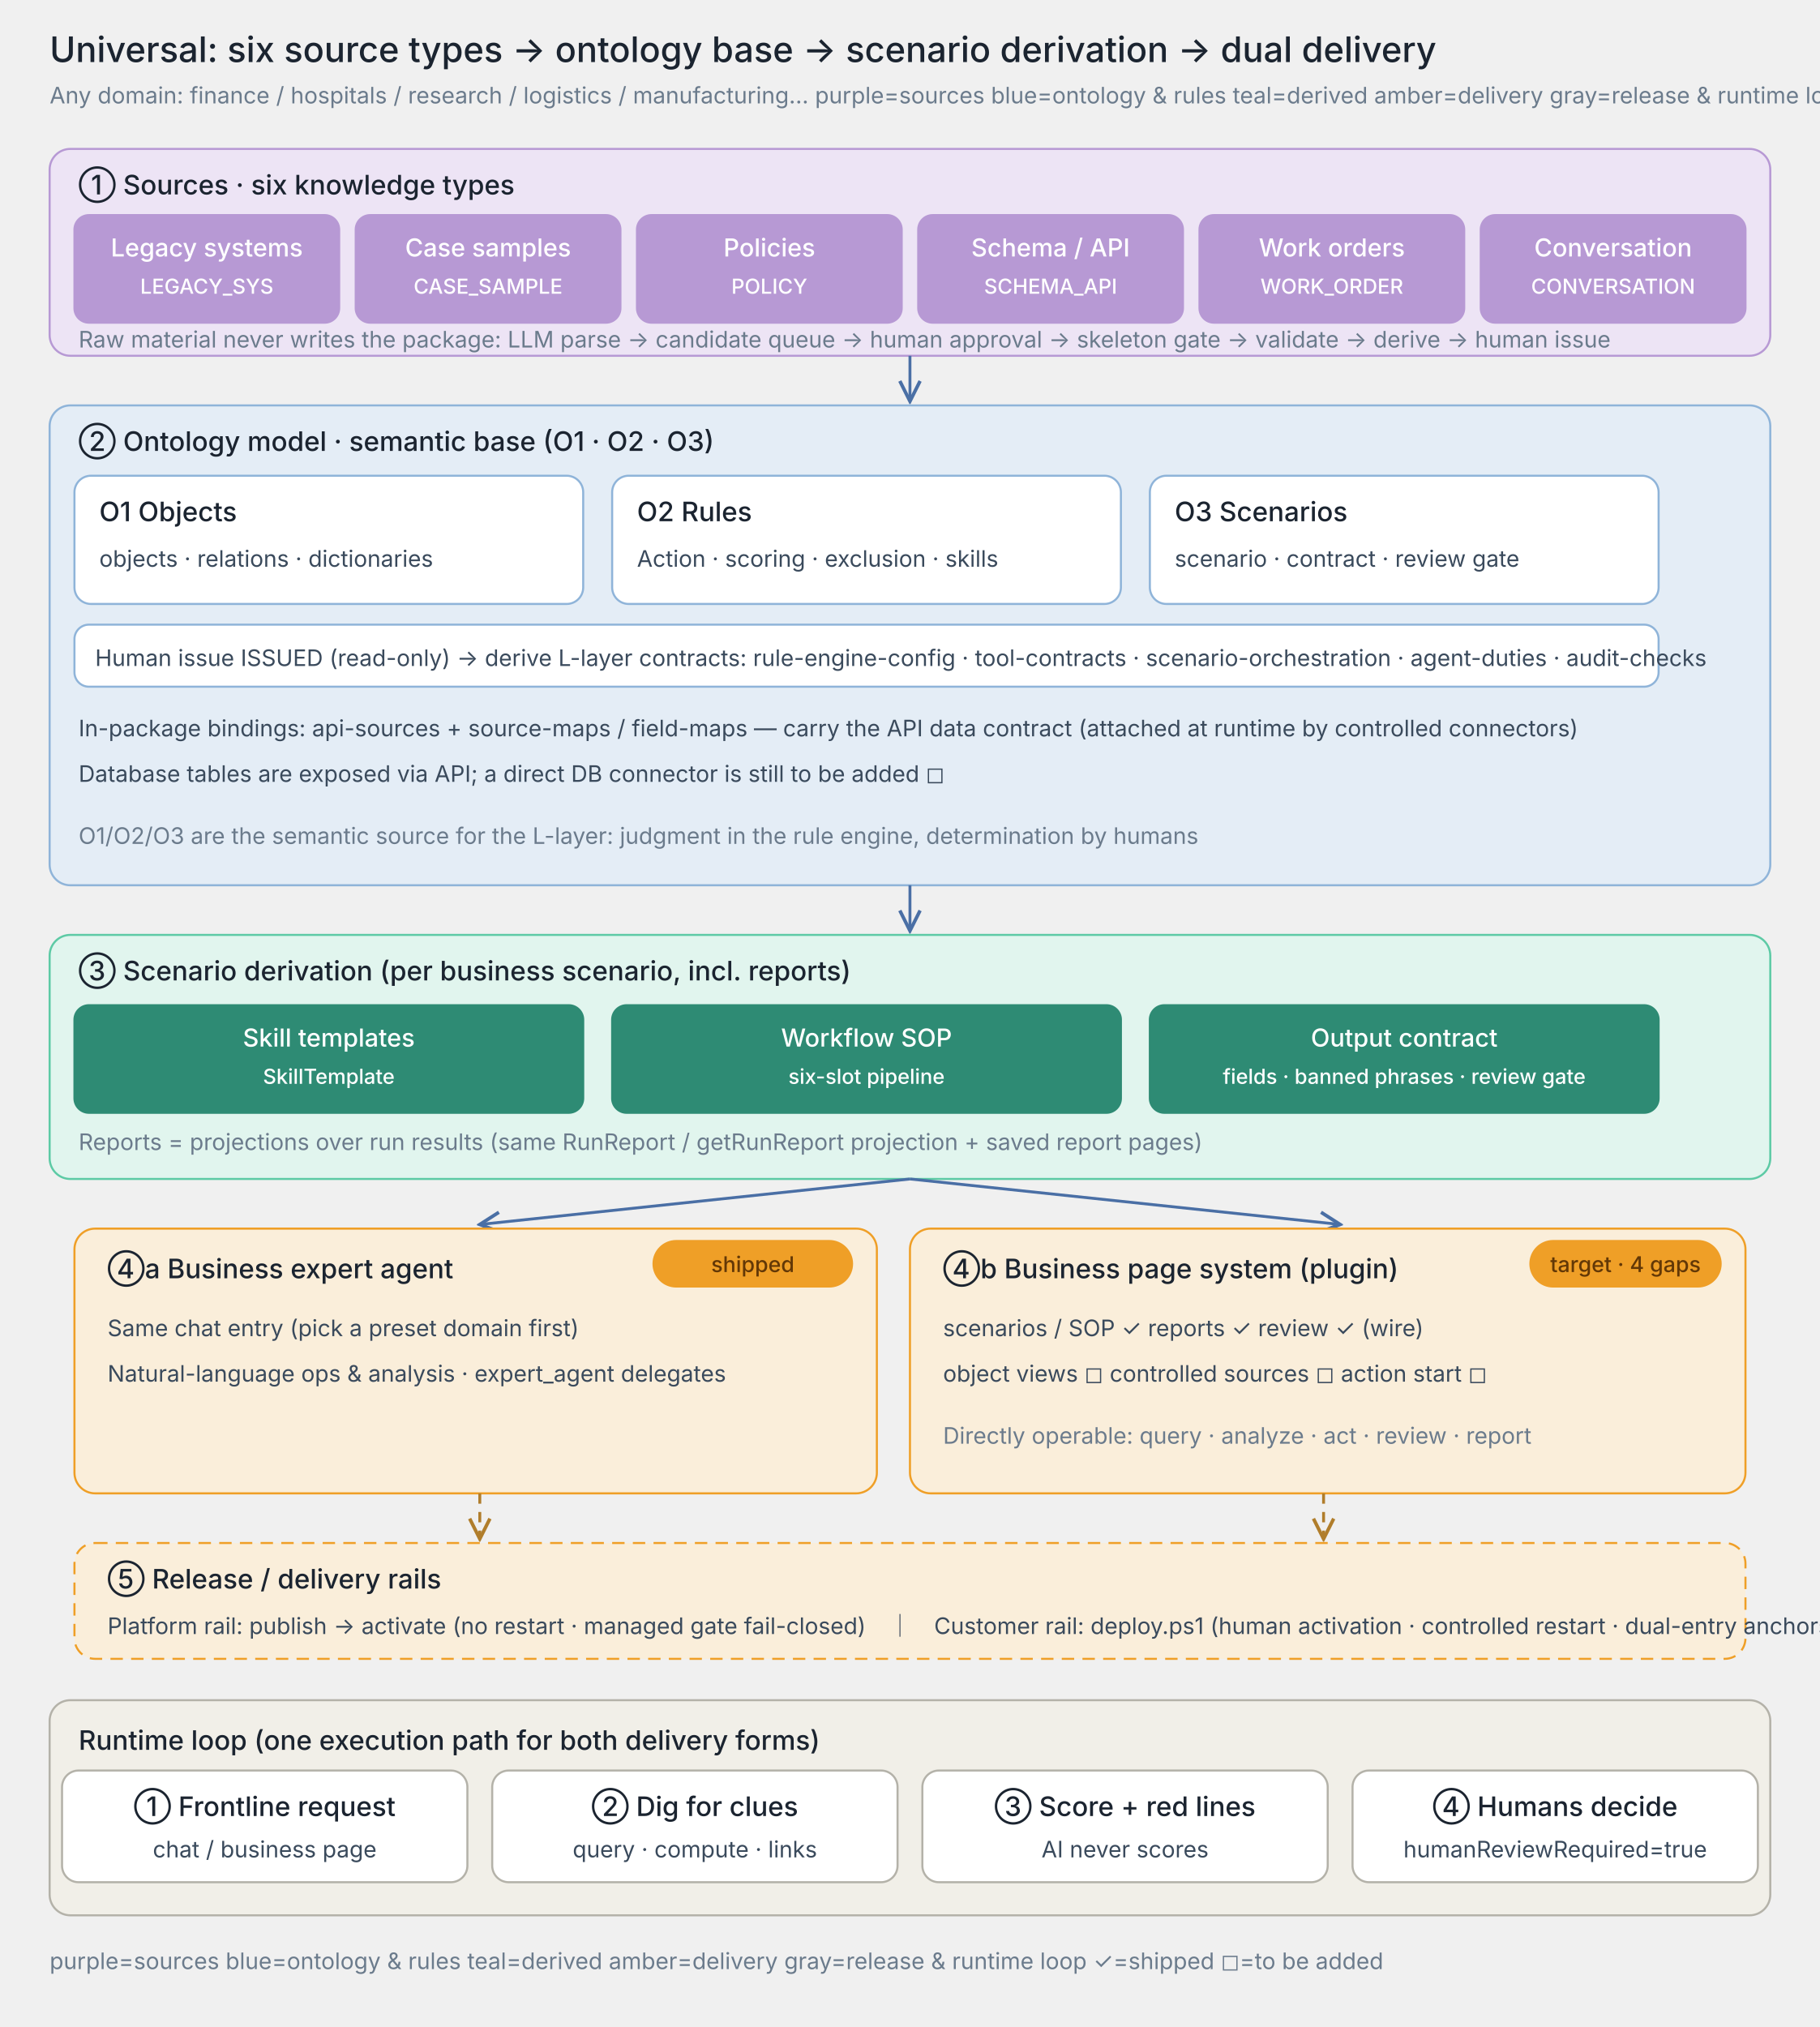
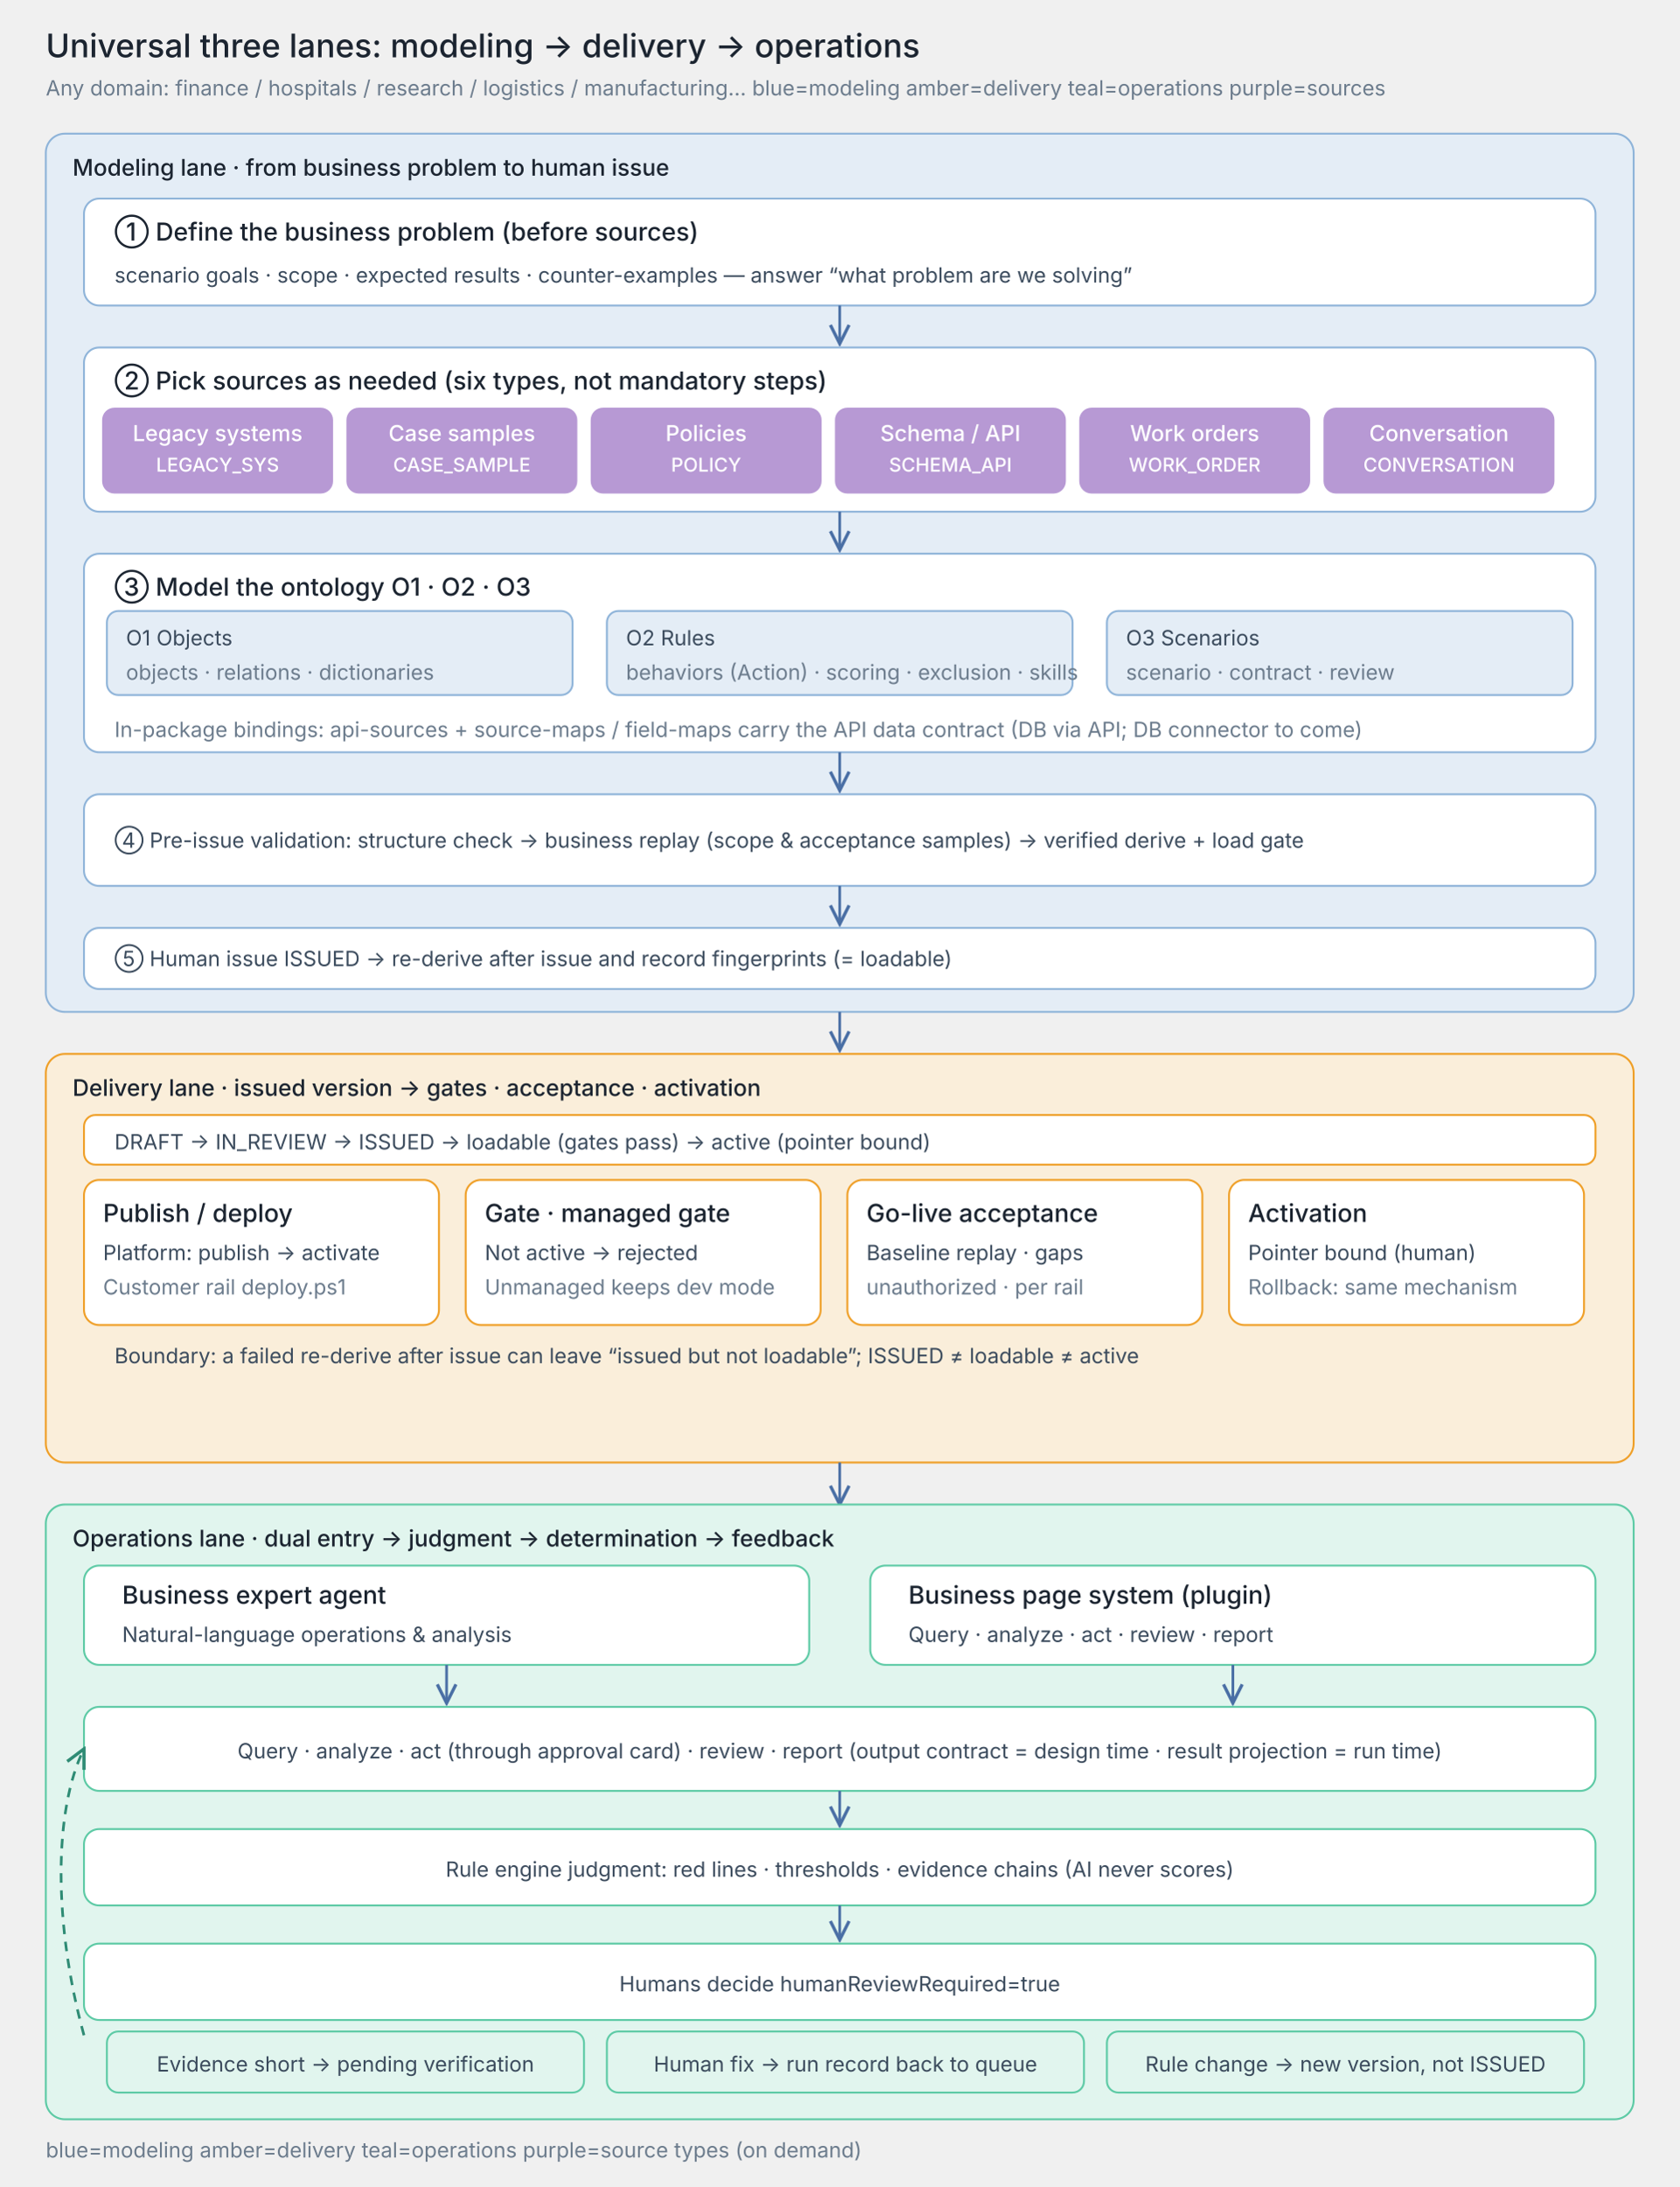
- <svg xmlns="http://www.w3.org/2000/svg" viewBox="0 0 880 980" font-family="-apple-system,'PingFang SC','Microsoft YaHei',sans-serif">
+ <svg xmlns="http://www.w3.org/2000/svg" viewBox="0 0 880 1145" font-family="-apple-system,'PingFang SC','Microsoft YaHei',sans-serif">
  <defs>
    <marker id="a1" markerWidth="9" markerHeight="9" refX="8" refY="4.5" orient="auto">
      <path d="M1,1 L8,4.5 L1,8" fill="none" stroke="#4A6FA5" stroke-width="1.2" />
    </marker>
    <marker id="a2" markerWidth="9" markerHeight="9" refX="8" refY="4.5" orient="auto">
      <path d="M1,1 L8,4.5 L1,8" fill="none" stroke="#B07D2B" stroke-width="1.2" />
    </marker>
    <marker id="a3" markerWidth="9" markerHeight="9" refX="8" refY="4.5" orient="auto">
-       <path d="M1,1 L8,4.5 L1,8" fill="none" stroke="#8A8A82" stroke-width="1.2" />
+       <path d="M1,1 L8,4.5 L1,8" fill="none" stroke="#2E8B74" stroke-width="1.2" />
    </marker>
  </defs>
  <style>
    text { font-family: -apple-system,'PingFang SC','Microsoft YaHei',sans-serif; }
    .hd { font-size: 17px; font-weight: 500; fill: #1B2430; }
    .tt { font-size: 13px; font-weight: 500; fill: #1B2430; }
    .bd { font-size: 11px; font-weight: 400; fill: #3A4A5C; }
    .sm { font-size: 11px; font-weight: 400; fill: #6B7B8C; }
-     .kw { font-size: 12px; font-weight: 500; fill: #FFFFFF; }
+     .kw { font-size: 11.5px; font-weight: 500; fill: #FFFFFF; }
    .chip { font-size: 10px; font-weight: 500; fill: #FFFFFF; }
-     .tag { font-size: 10.5px; font-weight: 500; fill: #633806; }
+     .lane { font-size: 12px; font-weight: 500; fill: #1B2430; }
  </style>
-   <text x="24" y="30" class="hd" text-anchor="start">Universal: six source types → ontology base → scenario derivation → dual delivery</text>
-   <text x="24" y="50" class="sm" text-anchor="start">Any domain: finance / hospitals / research / logistics / manufacturing…   purple=sources  blue=ontology &amp; rules  teal=derived  amber=delivery  gray=release &amp; runtime loop</text>
-   <rect x="24" y="72" width="832" height="100" rx="10" fill="#EDE4F5" stroke="#B799D4" stroke-width="1" />
-   <text x="38" y="94" class="tt" text-anchor="start">① Sources · six knowledge types</text>
-   <rect x="36" y="104" width="128" height="52" rx="7" fill="#B799D4" stroke="#B799D4" stroke-width="1" />
-   <text x="100.0" y="124" class="kw" text-anchor="middle">Legacy systems</text>
-   <text x="100.0" y="142" class="chip" text-anchor="middle">LEGACY_SYS</text>
-   <rect x="172" y="104" width="128" height="52" rx="7" fill="#B799D4" stroke="#B799D4" stroke-width="1" />
-   <text x="236.0" y="124" class="kw" text-anchor="middle">Case samples</text>
-   <text x="236.0" y="142" class="chip" text-anchor="middle">CASE_SAMPLE</text>
-   <rect x="308" y="104" width="128" height="52" rx="7" fill="#B799D4" stroke="#B799D4" stroke-width="1" />
-   <text x="372.0" y="124" class="kw" text-anchor="middle">Policies</text>
-   <text x="372.0" y="142" class="chip" text-anchor="middle">POLICY</text>
-   <rect x="444" y="104" width="128" height="52" rx="7" fill="#B799D4" stroke="#B799D4" stroke-width="1" />
-   <text x="508.0" y="124" class="kw" text-anchor="middle">Schema / API</text>
-   <text x="508.0" y="142" class="chip" text-anchor="middle">SCHEMA_API</text>
-   <rect x="580" y="104" width="128" height="52" rx="7" fill="#B799D4" stroke="#B799D4" stroke-width="1" />
-   <text x="644.0" y="124" class="kw" text-anchor="middle">Work orders</text>
-   <text x="644.0" y="142" class="chip" text-anchor="middle">WORK_ORDER</text>
-   <rect x="716" y="104" width="128" height="52" rx="7" fill="#B799D4" stroke="#B799D4" stroke-width="1" />
-   <text x="780.0" y="124" class="kw" text-anchor="middle">Conversation</text>
-   <text x="780.0" y="142" class="chip" text-anchor="middle">CONVERSATION</text>
-   <text x="38" y="168" class="sm" text-anchor="start">Raw material never writes the package: LLM parse → candidate queue → human approval → skeleton gate → validate → derive → human issue</text>
-   <line x1="440" y1="172" x2="440" y2="194" stroke="#4A6FA5" stroke-width="1.4" marker-end="url(#a1)" />
-   <rect x="24" y="196" width="832" height="232" rx="10" fill="#E4EDF6" stroke="#8FB4D9" stroke-width="1" />
-   <text x="38" y="218" class="tt" text-anchor="start">② Ontology model · semantic base (O1 · O2 · O3)</text>
-   <rect x="36" y="230" width="246" height="62" rx="8" fill="#FFFFFF" stroke="#8FB4D9" stroke-width="1" />
-   <text x="48" y="252" class="tt" text-anchor="start">O1 Objects</text>
-   <text x="48" y="274" class="bd" text-anchor="start">objects · relations · dictionaries</text>
-   <rect x="296" y="230" width="246" height="62" rx="8" fill="#FFFFFF" stroke="#8FB4D9" stroke-width="1" />
-   <text x="308" y="252" class="tt" text-anchor="start">O2 Rules</text>
-   <text x="308" y="274" class="bd" text-anchor="start">Action · scoring · exclusion · skills</text>
-   <rect x="556" y="230" width="246" height="62" rx="8" fill="#FFFFFF" stroke="#8FB4D9" stroke-width="1" />
-   <text x="568" y="252" class="tt" text-anchor="start">O3 Scenarios</text>
-   <text x="568" y="274" class="bd" text-anchor="start">scenario · contract · review gate</text>
-   <rect x="36" y="302" width="766" height="30" rx="7" fill="#FFFFFF" stroke="#8FB4D9" stroke-width="1" />
-   <text x="46" y="322" class="bd" text-anchor="start">Human issue ISSUED (read-only) → derive L-layer contracts: rule-engine-config · tool-contracts · scenario-orchestration · agent-duties · audit-checks</text>
-   <text x="38" y="356" class="bd" text-anchor="start">In-package bindings: api-sources + source-maps / field-maps — carry the API data contract (attached at runtime by controlled connectors)</text>
-   <text x="38" y="378" class="bd" text-anchor="start">Database tables are exposed via API; a direct DB connector is still to be added ◻</text>
-   <text x="38" y="408" class="sm" text-anchor="start">O1/O2/O3 are the semantic source for the L-layer: judgment in the rule engine, determination by humans</text>
-   <line x1="440" y1="428" x2="440" y2="450" stroke="#4A6FA5" stroke-width="1.4" marker-end="url(#a1)" />
-   <rect x="24" y="452" width="832" height="118" rx="10" fill="#E1F5EE" stroke="#5DCAA5" stroke-width="1" />
-   <text x="38" y="474" class="tt" text-anchor="start">③ Scenario derivation (per business scenario, incl. reports)</text>
-   <rect x="36" y="486" width="246" height="52" rx="7" fill="#2E8B74" stroke="#2E8B74" stroke-width="1" />
-   <text x="159.0" y="506" class="kw" text-anchor="middle">Skill templates</text>
-   <text x="159.0" y="524" class="chip" text-anchor="middle">SkillTemplate</text>
-   <rect x="296" y="486" width="246" height="52" rx="7" fill="#2E8B74" stroke="#2E8B74" stroke-width="1" />
-   <text x="419.0" y="506" class="kw" text-anchor="middle">Workflow SOP</text>
-   <text x="419.0" y="524" class="chip" text-anchor="middle">six-slot pipeline</text>
-   <rect x="556" y="486" width="246" height="52" rx="7" fill="#2E8B74" stroke="#2E8B74" stroke-width="1" />
-   <text x="679.0" y="506" class="kw" text-anchor="middle">Output contract</text>
-   <text x="679.0" y="524" class="chip" text-anchor="middle">fields · banned phrases · review gate</text>
-   <text x="38" y="556" class="sm" text-anchor="start">Reports = projections over run results (same RunReport / getRunReport projection + saved report pages)</text>
-   <line x1="440" y1="570" x2="232" y2="592" stroke="#4A6FA5" stroke-width="1.4" marker-end="url(#a1)" />
-   <line x1="440" y1="570" x2="648" y2="592" stroke="#4A6FA5" stroke-width="1.4" marker-end="url(#a1)" />
-   <rect x="36" y="594" width="388" height="128" rx="10" fill="#FAEEDA" stroke="#EF9F27" stroke-width="1" />
-   <text x="52" y="618" class="tt" text-anchor="start">④a Business expert agent</text>
-   <rect x="316" y="600" width="96" height="22" rx="11" fill="#EF9F27" stroke="#EF9F27" stroke-width="1" />
-   <text x="364" y="615" class="tag" text-anchor="middle">shipped</text>
-   <text x="52" y="646" class="bd" text-anchor="start">Same chat entry (pick a preset domain first)</text>
-   <text x="52" y="668" class="bd" text-anchor="start">Natural-language ops &amp; analysis · expert_agent delegates</text>
-   <rect x="440" y="594" width="404" height="128" rx="10" fill="#FAEEDA" stroke="#EF9F27" stroke-width="1" />
-   <text x="456" y="618" class="tt" text-anchor="start">④b Business page system (plugin)</text>
-   <rect x="740" y="600" width="92" height="22" rx="11" fill="#EF9F27" stroke="#EF9F27" stroke-width="1" />
-   <text x="786" y="615" class="tag" text-anchor="middle">target · 4 gaps</text>
-   <text x="456" y="646" class="bd" text-anchor="start">scenarios / SOP ✓   reports ✓   review ✓ (wire)</text>
-   <text x="456" y="668" class="bd" text-anchor="start">object views ◻   controlled sources ◻   action start ◻</text>
-   <text x="456" y="698" class="sm" text-anchor="start">Directly operable: query · analyze · act · review · report</text>
-   <line x1="232" y1="722" x2="232" y2="744" stroke="#B07D2B" stroke-width="1.4" stroke-dasharray="5 4" marker-end="url(#a2)" />
-   <line x1="640" y1="722" x2="640" y2="744" stroke="#B07D2B" stroke-width="1.4" stroke-dasharray="5 4" marker-end="url(#a2)" />
-   <rect x="36" y="746" width="808" height="56" rx="10" fill="#FAEEDA" stroke="#EF9F27" stroke-width="1" stroke-dasharray="6 4" />
-   <text x="52" y="768" class="tt" text-anchor="start">⑤ Release / delivery rails</text>
-   <text x="52" y="790" class="bd" text-anchor="start">Platform rail: publish → activate (no restart · managed gate fail-closed)　｜　Customer rail: deploy.ps1 (human activation · controlled restart · dual-entry anchors)</text>
-   <rect x="24" y="822" width="832" height="104" rx="10" fill="#F1EFE8" stroke="#B4B2A9" stroke-width="1" />
-   <text x="38" y="846" class="tt" text-anchor="start">Runtime loop (one execution path for both delivery forms)</text>
-   <rect x="30" y="856" width="196" height="54" rx="8" fill="#FFFFFF" stroke="#B4B2A9" stroke-width="1" />
-   <text x="128" y="878" class="tt" text-anchor="middle">① Frontline request</text>
-   <text x="128" y="898" class="bd" text-anchor="middle">chat / business page</text>
-   <rect x="238" y="856" width="196" height="54" rx="8" fill="#FFFFFF" stroke="#B4B2A9" stroke-width="1" />
-   <text x="336" y="878" class="tt" text-anchor="middle">② Dig for clues</text>
-   <text x="336" y="898" class="bd" text-anchor="middle">query · compute · links</text>
-   <rect x="446" y="856" width="196" height="54" rx="8" fill="#FFFFFF" stroke="#B4B2A9" stroke-width="1" />
-   <text x="544" y="878" class="tt" text-anchor="middle">③ Score + red lines</text>
-   <text x="544" y="898" class="bd" text-anchor="middle">AI never scores</text>
-   <rect x="654" y="856" width="196" height="54" rx="8" fill="#FFFFFF" stroke="#B4B2A9" stroke-width="1" />
-   <text x="752" y="878" class="tt" text-anchor="middle">④ Humans decide</text>
-   <text x="752" y="898" class="bd" text-anchor="middle">humanReviewRequired=true</text>
-   <text x="24" y="952" class="sm" text-anchor="start">purple=sources  blue=ontology &amp; rules  teal=derived  amber=delivery  gray=release &amp; runtime loop    ✓=shipped  ◻=to be added</text>
+   <text x="24" y="30" class="hd" text-anchor="start">Universal three lanes: modeling → delivery → operations</text>
+   <text x="24" y="50" class="sm" text-anchor="start">Any domain: finance / hospitals / research / logistics / manufacturing…   blue=modeling  amber=delivery  teal=operations  purple=sources</text>
+   <rect x="24" y="70" width="832" height="460" rx="10" fill="#E4EDF6" stroke="#8FB4D9" stroke-width="1" />
+   <text x="38" y="92" class="lane" text-anchor="start">Modeling lane · from business problem to human issue</text>
+   <rect x="44" y="104" width="792" height="56" rx="8" fill="#FFFFFF" stroke="#8FB4D9" stroke-width="1" />
+   <text x="60" y="126" class="tt" text-anchor="start">① Define the business problem (before sources)</text>
+   <text x="60" y="148" class="bd" text-anchor="start">scenario goals · scope · expected results · counter-examples — answer “what problem are we solving”</text>
+   <line x1="440" y1="160" x2="440" y2="180" stroke="#4A6FA5" stroke-width="1.4" marker-end="url(#a1)" />
+   <rect x="44" y="182" width="792" height="86" rx="8" fill="#FFFFFF" stroke="#8FB4D9" stroke-width="1" />
+   <text x="60" y="204" class="tt" text-anchor="start">② Pick sources as needed (six types, not mandatory steps)</text>
+   <rect x="54" y="214" width="120" height="44" rx="6" fill="#B799D4" stroke="#B799D4" stroke-width="1" />
+   <text x="114.0" y="231" class="kw" text-anchor="middle">Legacy systems</text>
+   <text x="114.0" y="247" class="chip" text-anchor="middle">LEGACY_SYS</text>
+   <rect x="182" y="214" width="120" height="44" rx="6" fill="#B799D4" stroke="#B799D4" stroke-width="1" />
+   <text x="242.0" y="231" class="kw" text-anchor="middle">Case samples</text>
+   <text x="242.0" y="247" class="chip" text-anchor="middle">CASE_SAMPLE</text>
+   <rect x="310" y="214" width="120" height="44" rx="6" fill="#B799D4" stroke="#B799D4" stroke-width="1" />
+   <text x="370.0" y="231" class="kw" text-anchor="middle">Policies</text>
+   <text x="370.0" y="247" class="chip" text-anchor="middle">POLICY</text>
+   <rect x="438" y="214" width="120" height="44" rx="6" fill="#B799D4" stroke="#B799D4" stroke-width="1" />
+   <text x="498.0" y="231" class="kw" text-anchor="middle">Schema / API</text>
+   <text x="498.0" y="247" class="chip" text-anchor="middle">SCHEMA_API</text>
+   <rect x="566" y="214" width="120" height="44" rx="6" fill="#B799D4" stroke="#B799D4" stroke-width="1" />
+   <text x="626.0" y="231" class="kw" text-anchor="middle">Work orders</text>
+   <text x="626.0" y="247" class="chip" text-anchor="middle">WORK_ORDER</text>
+   <rect x="694" y="214" width="120" height="44" rx="6" fill="#B799D4" stroke="#B799D4" stroke-width="1" />
+   <text x="754.0" y="231" class="kw" text-anchor="middle">Conversation</text>
+   <text x="754.0" y="247" class="chip" text-anchor="middle">CONVERSATION</text>
+   <line x1="440" y1="268" x2="440" y2="288" stroke="#4A6FA5" stroke-width="1.4" marker-end="url(#a1)" />
+   <rect x="44" y="290" width="792" height="104" rx="8" fill="#FFFFFF" stroke="#8FB4D9" stroke-width="1" />
+   <text x="60" y="312" class="tt" text-anchor="start">③ Model the ontology O1 · O2 · O3</text>
+   <rect x="56" y="320" width="244" height="44" rx="6" fill="#E4EDF6" stroke="#8FB4D9" stroke-width="1" />
+   <text x="66" y="338" class="bd" text-anchor="start">O1 Objects</text>
+   <text x="66" y="356" class="sm" text-anchor="start">objects · relations · dictionaries</text>
+   <rect x="318" y="320" width="244" height="44" rx="6" fill="#E4EDF6" stroke="#8FB4D9" stroke-width="1" />
+   <text x="328" y="338" class="bd" text-anchor="start">O2 Rules</text>
+   <text x="328" y="356" class="sm" text-anchor="start">behaviors (Action) · scoring · exclusion · skills</text>
+   <rect x="580" y="320" width="244" height="44" rx="6" fill="#E4EDF6" stroke="#8FB4D9" stroke-width="1" />
+   <text x="590" y="338" class="bd" text-anchor="start">O3 Scenarios</text>
+   <text x="590" y="356" class="sm" text-anchor="start">scenario · contract · review</text>
+   <text x="60" y="386" class="sm" text-anchor="start">In-package bindings: api-sources + source-maps / field-maps carry the API data contract (DB via API; DB connector to come)</text>
+   <line x1="440" y1="394" x2="440" y2="414" stroke="#4A6FA5" stroke-width="1.4" marker-end="url(#a1)" />
+   <rect x="44" y="416" width="792" height="48" rx="8" fill="#FFFFFF" stroke="#8FB4D9" stroke-width="1" />
+   <text x="60" y="444" class="bd" text-anchor="start">④ Pre-issue validation: structure check → business replay (scope &amp; acceptance samples) → verified derive + load gate</text>
+   <line x1="440" y1="464" x2="440" y2="484" stroke="#4A6FA5" stroke-width="1.4" marker-end="url(#a1)" />
+   <rect x="44" y="486" width="792" height="32" rx="8" fill="#FFFFFF" stroke="#8FB4D9" stroke-width="1" />
+   <text x="60" y="506" class="bd" text-anchor="start">⑤ Human issue ISSUED → re-derive after issue and record fingerprints (= loadable)</text>
+   <line x1="440" y1="530" x2="440" y2="550" stroke="#4A6FA5" stroke-width="1.4" marker-end="url(#a1)" />
+   <rect x="24" y="552" width="832" height="214" rx="10" fill="#FAEEDA" stroke="#EF9F27" stroke-width="1" />
+   <text x="38" y="574" class="lane" text-anchor="start">Delivery lane · issued version → gates · acceptance · activation</text>
+   <rect x="44" y="584" width="792" height="26" rx="6" fill="#FFFFFF" stroke="#EF9F27" stroke-width="1" />
+   <text x="60" y="602" class="bd" text-anchor="start">DRAFT → IN_REVIEW → ISSUED → loadable (gates pass) → active (pointer bound)</text>
+   <rect x="44" y="618" width="186" height="76" rx="8" fill="#FFFFFF" stroke="#EF9F27" stroke-width="1" />
+   <text x="54" y="640" class="tt" text-anchor="start">Publish / deploy</text>
+   <text x="54" y="660" class="bd" text-anchor="start">Platform: publish → activate</text>
+   <text x="54" y="678" class="sm" text-anchor="start">Customer rail deploy.ps1</text>
+   <rect x="244" y="618" width="186" height="76" rx="8" fill="#FFFFFF" stroke="#EF9F27" stroke-width="1" />
+   <text x="254" y="640" class="tt" text-anchor="start">Gate · managed gate</text>
+   <text x="254" y="660" class="bd" text-anchor="start">Not active → rejected</text>
+   <text x="254" y="678" class="sm" text-anchor="start">Unmanaged keeps dev mode</text>
+   <rect x="444" y="618" width="186" height="76" rx="8" fill="#FFFFFF" stroke="#EF9F27" stroke-width="1" />
+   <text x="454" y="640" class="tt" text-anchor="start">Go-live acceptance</text>
+   <text x="454" y="660" class="bd" text-anchor="start">Baseline replay · gaps</text>
+   <text x="454" y="678" class="sm" text-anchor="start">unauthorized · per rail</text>
+   <rect x="644" y="618" width="186" height="76" rx="8" fill="#FFFFFF" stroke="#EF9F27" stroke-width="1" />
+   <text x="654" y="640" class="tt" text-anchor="start">Activation</text>
+   <text x="654" y="660" class="bd" text-anchor="start">Pointer bound (human)</text>
+   <text x="654" y="678" class="sm" text-anchor="start">Rollback: same mechanism</text>
+   <text x="60" y="714" class="bd" text-anchor="start">Boundary: a failed re-derive after issue can leave “issued but not loadable”; ISSUED ≠ loadable ≠ active</text>
+   <line x1="440" y1="766" x2="440" y2="788" stroke="#4A6FA5" stroke-width="1.4" marker-end="url(#a1)" />
+   <rect x="24" y="788" width="832" height="322" rx="10" fill="#E1F5EE" stroke="#5DCAA5" stroke-width="1" />
+   <text x="38" y="810" class="lane" text-anchor="start">Operations lane · dual entry → judgment → determination → feedback</text>
+   <rect x="44" y="820" width="380" height="52" rx="8" fill="#FFFFFF" stroke="#5DCAA5" stroke-width="1" />
+   <text x="64" y="840" class="tt" text-anchor="start">Business expert agent</text>
+   <text x="64" y="860" class="bd" text-anchor="start">Natural-language operations &amp; analysis</text>
+   <rect x="456" y="820" width="380" height="52" rx="8" fill="#FFFFFF" stroke="#5DCAA5" stroke-width="1" />
+   <text x="476" y="840" class="tt" text-anchor="start">Business page system (plugin)</text>
+   <text x="476" y="860" class="bd" text-anchor="start">Query · analyze · act · review · report</text>
+   <line x1="234" y1="872" x2="234" y2="892" stroke="#4A6FA5" stroke-width="1.4" marker-end="url(#a1)" />
+   <line x1="646" y1="872" x2="646" y2="892" stroke="#4A6FA5" stroke-width="1.4" marker-end="url(#a1)" />
+   <rect x="44" y="894" width="792" height="44" rx="8" fill="#FFFFFF" stroke="#5DCAA5" stroke-width="1" />
+   <text x="440" y="921" class="bd" text-anchor="middle">Query · analyze · act (through approval card) · review · report (output contract = design time · result projection = run time)</text>
+   <line x1="440" y1="938" x2="440" y2="956" stroke="#4A6FA5" stroke-width="1.4" marker-end="url(#a1)" />
+   <rect x="44" y="958" width="792" height="40" rx="8" fill="#FFFFFF" stroke="#5DCAA5" stroke-width="1" />
+   <text x="440" y="983" class="bd" text-anchor="middle">Rule engine judgment: red lines · thresholds · evidence chains (AI never scores)</text>
+   <line x1="440" y1="998" x2="440" y2="1016" stroke="#4A6FA5" stroke-width="1.4" marker-end="url(#a1)" />
+   <rect x="44" y="1018" width="792" height="40" rx="8" fill="#FFFFFF" stroke="#5DCAA5" stroke-width="1" />
+   <text x="440" y="1043" class="bd" text-anchor="middle">Humans decide humanReviewRequired=true</text>
+   <path d="M44,1066 C 28,1008 28,948 44,916" fill="none" stroke="#2E8B74" stroke-width="1.4" stroke-dasharray="5 4" marker-end="url(#a3)" />
+   <rect x="56" y="1064" width="250" height="32" rx="6" fill="#E1F5EE" stroke="#5DCAA5" stroke-width="1" />
+   <text x="181" y="1085" class="bd" text-anchor="middle">Evidence short → pending verification</text>
+   <rect x="318" y="1064" width="250" height="32" rx="6" fill="#E1F5EE" stroke="#5DCAA5" stroke-width="1" />
+   <text x="443" y="1085" class="bd" text-anchor="middle">Human fix → run record back to queue</text>
+   <rect x="580" y="1064" width="250" height="32" rx="6" fill="#E1F5EE" stroke="#5DCAA5" stroke-width="1" />
+   <text x="705" y="1085" class="bd" text-anchor="middle">Rule change → new version, not ISSUED</text>
+   <text x="24" y="1130" class="sm" text-anchor="start">blue=modeling  amber=delivery  teal=operations  purple=source types (on demand)</text>
</svg>
